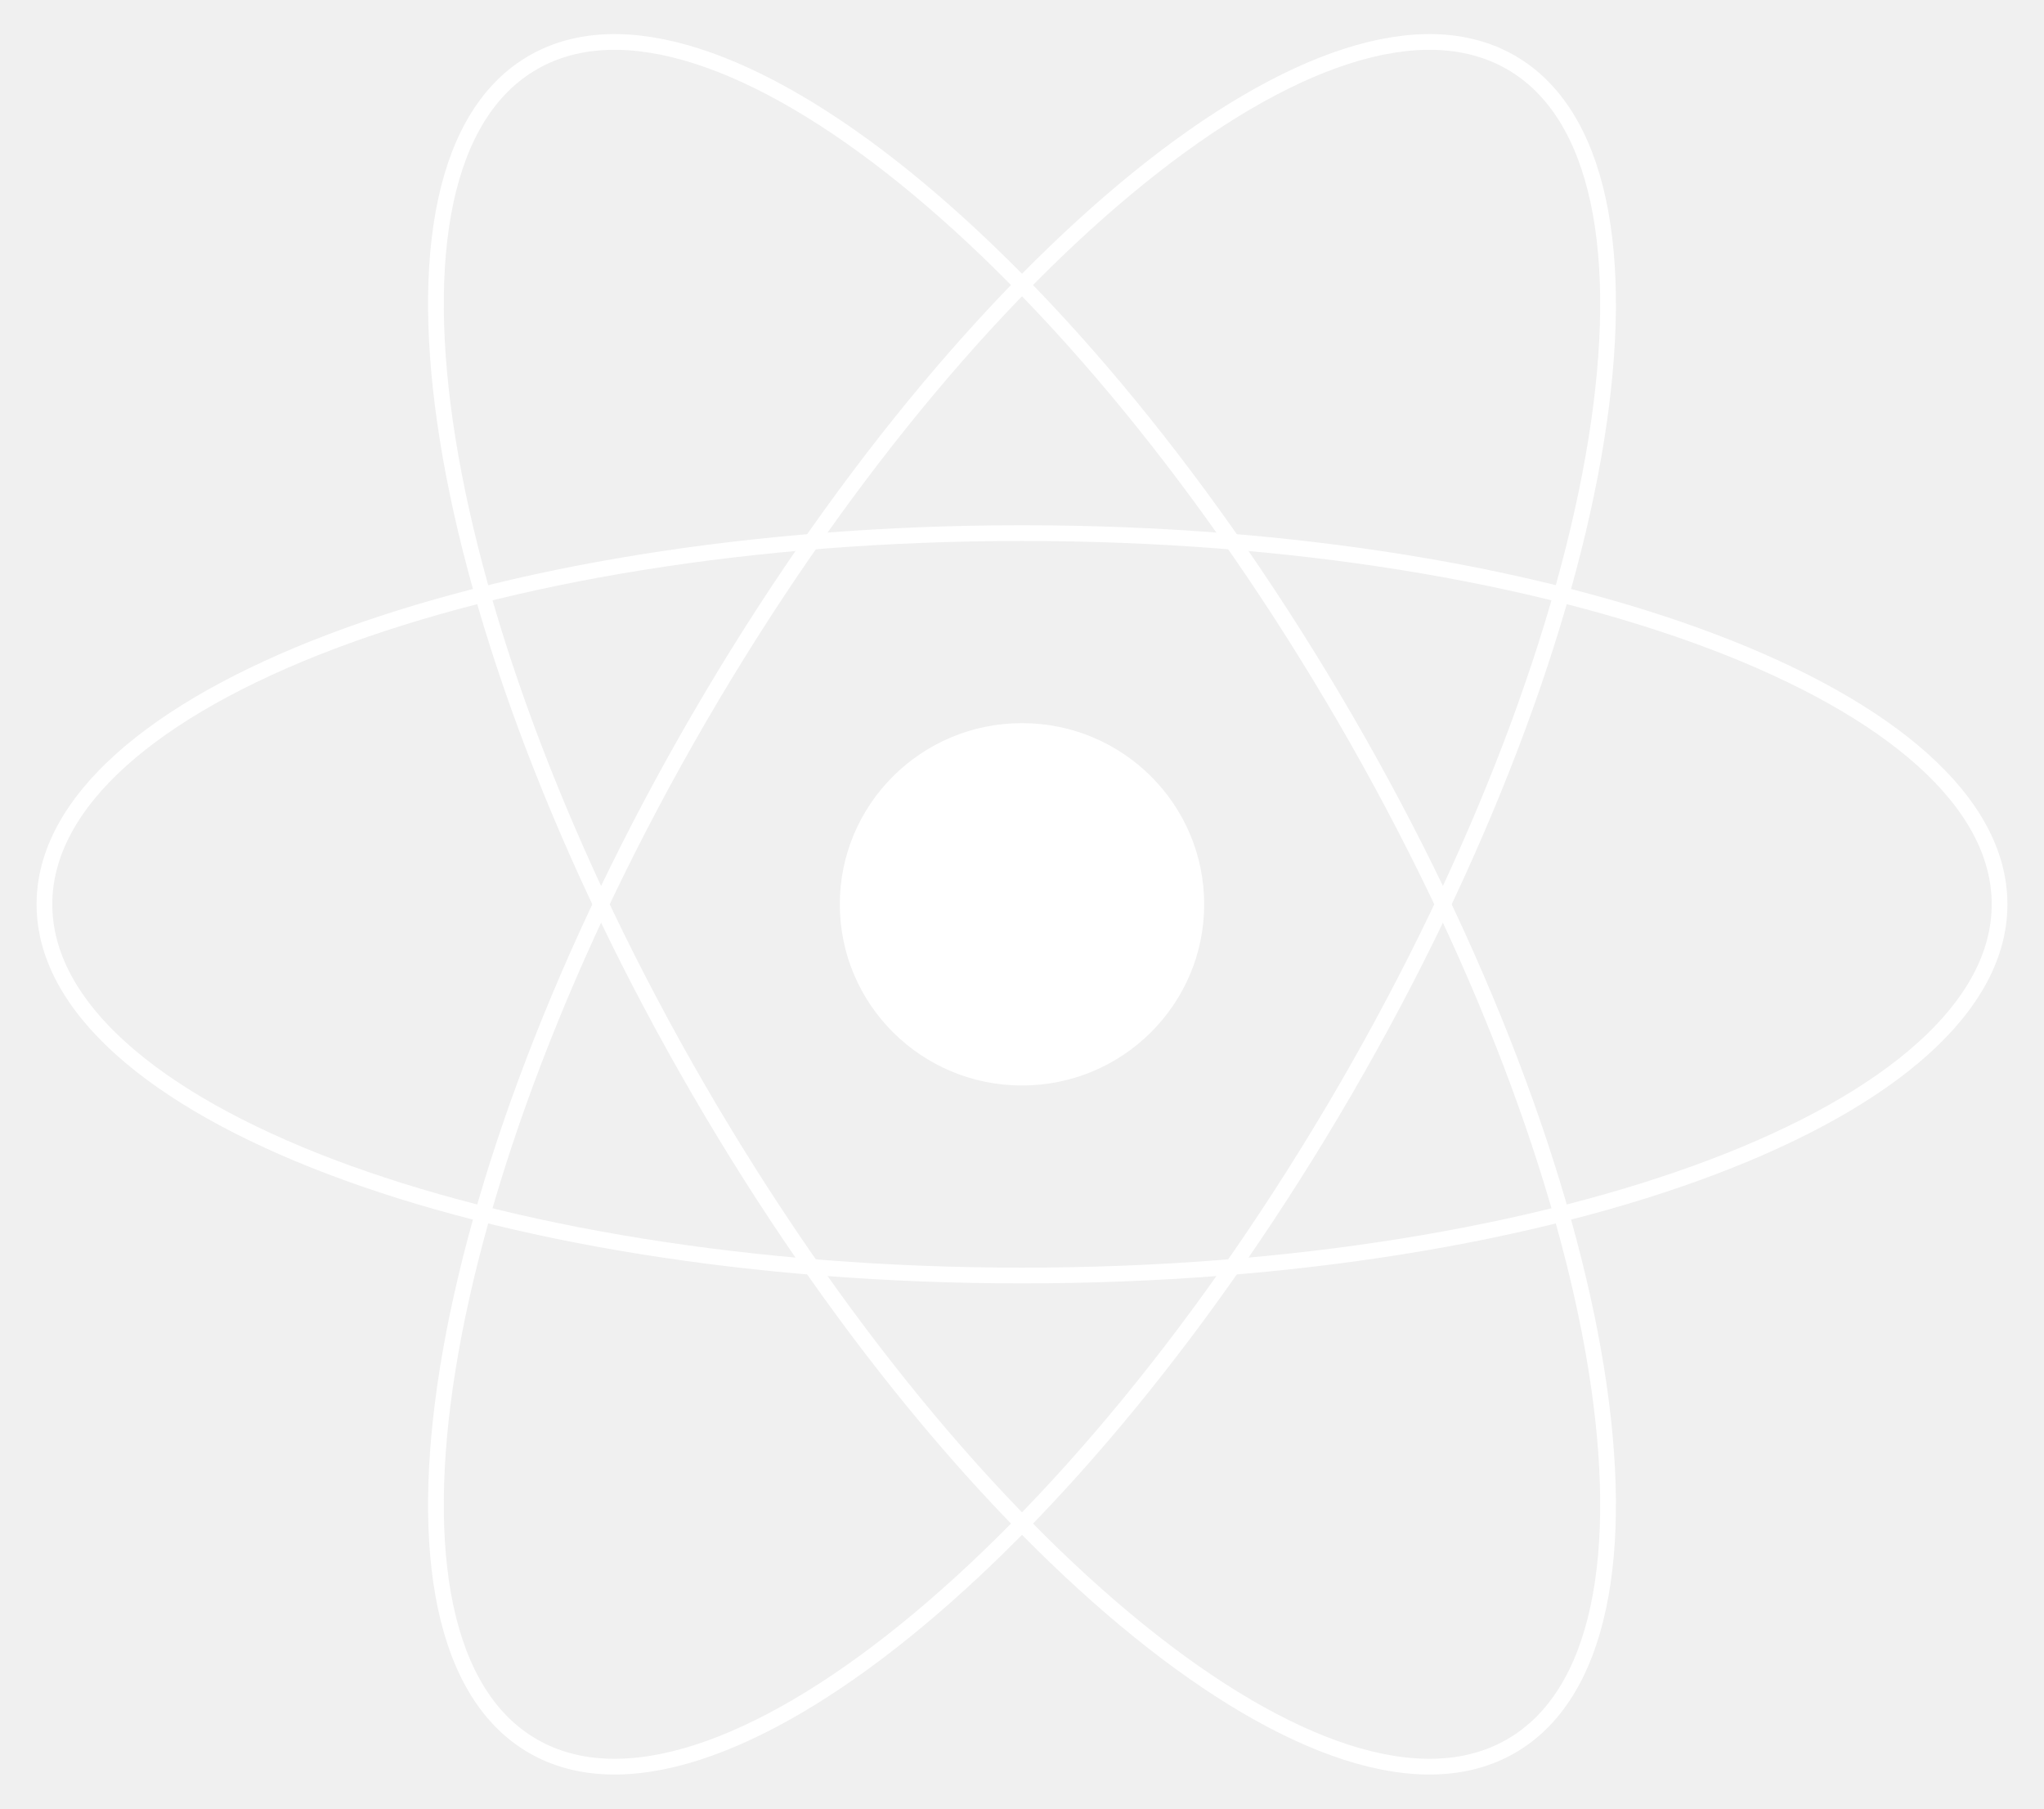
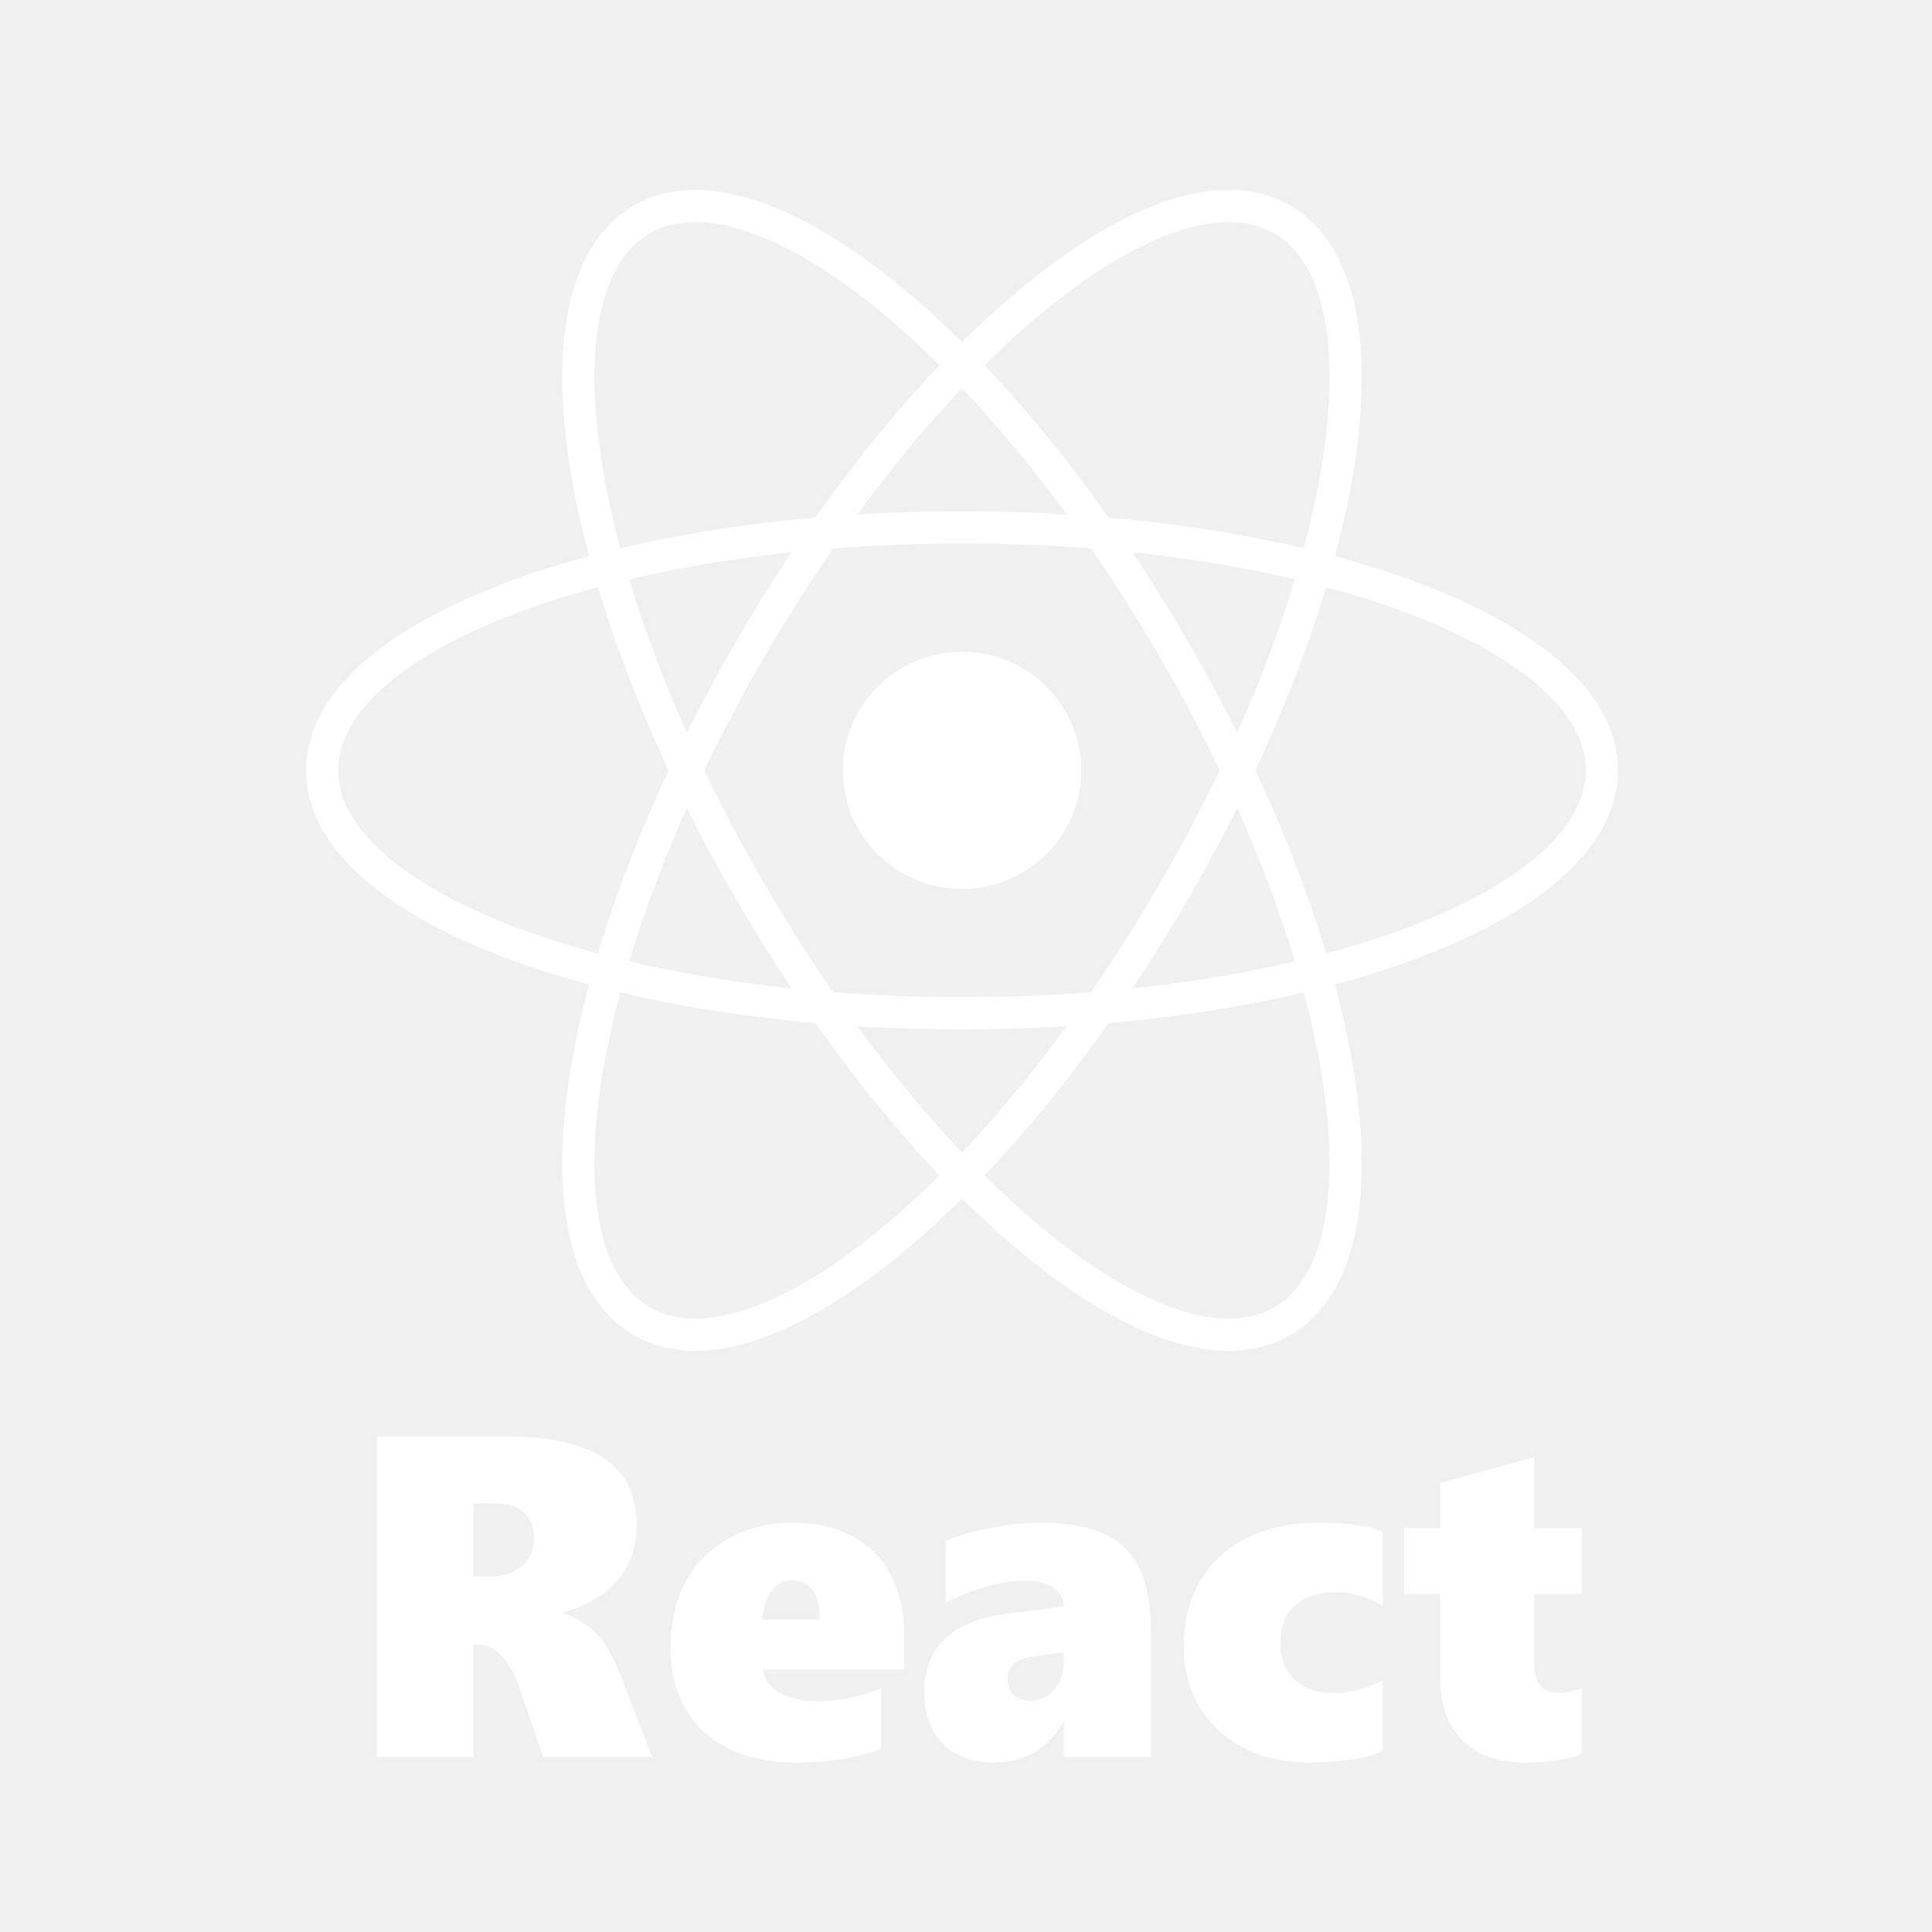
- <svg xmlns="http://www.w3.org/2000/svg" width="130" height="115" viewBox="0 0 130 115" fill="none">
-   <g clip-path="url(#clip0_168_4)">
-     <path d="M65 69.02C71.399 69.02 76.587 63.863 76.587 57.5C76.587 51.137 71.399 45.98 65 45.98C58.601 45.98 53.413 51.137 53.413 57.5C53.413 63.863 58.601 69.02 65 69.02Z" fill="white" />
-     <path d="M65 81.103C99.338 81.103 127.174 70.536 127.174 57.5C127.174 44.464 99.338 33.897 65 33.897C30.662 33.897 2.826 44.464 2.826 57.5C2.826 70.536 30.662 81.103 65 81.103Z" stroke="white" />
-     <path d="M44.441 69.302C61.61 98.868 84.733 117.553 96.087 111.035C107.441 104.518 102.728 75.265 85.559 45.699C68.39 16.132 45.267 -2.553 33.913 3.965C22.559 10.482 27.273 39.735 44.441 69.302Z" stroke="white" />
-     <path d="M44.441 45.698C27.273 75.265 22.559 104.518 33.913 111.035C45.267 117.553 68.39 98.868 85.559 69.302C102.728 39.735 107.441 10.482 96.087 3.964C84.733 -2.553 61.61 16.132 44.441 45.698Z" stroke="white" />
+ <svg xmlns="http://www.w3.org/2000/svg" xml:space="preserve" width="30mm" height="30mm" version="1.1" style="shape-rendering:geometricPrecision; text-rendering:geometricPrecision; image-rendering:optimizeQuality; fill-rule:evenodd; clip-rule:evenodd" viewBox="0 0 3000 3000">
+   <defs>
+     <style type="text/css">
+    
+     .str0 {stroke:white;stroke-width:50;stroke-miterlimit:22.926}
+     .fil0 {fill:none;fill-rule:nonzero}
+     .fil1 {fill:white;fill-rule:nonzero}
+    
+   </style>
+   </defs>
+   <g id="Слой_x0020_1">
+     <path class="fil0 str0" d="M1493.81 1573.43c548.82,0 993.72,-168.9 993.72,-377.24 0,-208.35 -444.9,-377.25 -993.72,-377.25 -548.81,0 -993.71,168.9 -993.71,377.25 0,208.34 444.9,377.24 993.71,377.24z" />
+     <path class="fil0 str0" d="M1165.23 1384.81c274.41,472.56 643.97,771.19 825.44,667.02 181.47,-104.16 106.14,-571.7 -168.27,-1044.26 -274.41,-472.56 -643.97,-771.2 -825.44,-667.03 -181.47,104.17 -106.14,571.71 168.27,1044.27z" />
+     <path class="fil0 str0" d="M1165.23 1007.57c-274.41,472.56 -349.74,940.1 -168.27,1044.26 181.47,104.17 551.03,-194.46 825.44,-667.02 274.41,-472.56 349.74,-940.1 168.27,-1044.27 -181.47,-104.17 -551.03,194.47 -825.44,667.03z" />
+     <path class="fil1" d="M1493.81 1380.32c102.28,0 185.2,-82.44 185.2,-184.13 0,-101.69 -82.92,-184.13 -185.2,-184.13 -102.27,0 -185.19,82.44 -185.19,184.13 0,101.69 82.92,184.13 185.19,184.13z" />
+     <path class="fil1" d="M843.71 2728.29l-37.21 -107.24c-7.1,-21.09 -16.47,-37.56 -27.84,-49.65 -11.49,-11.96 -23.94,-18.01 -37.33,-18.01l-5.92 0 0 174.9 -150.01 0 0 -497.67 199.07 0c69.67,0 121.1,11.37 154.27,34.24 33.18,22.75 49.77,56.88 49.77,102.5 0,34.24 -9.6,62.92 -28.91,86.03 -19.32,23.22 -48.11,39.93 -86.26,50.36l0 1.42c21.09,6.4 38.62,16.94 52.61,31.52 14.1,14.57 26.66,36.26 37.68,64.93l49.05 126.67 -168.97 0zm-14.45 -339.72c0,-16.71 -5.1,-29.86 -15.29,-39.58 -10.07,-9.71 -26.07,-14.57 -47.75,-14.57l-30.81 0 0 113.75 27.02 0c20.14,0 36.25,-5.69 48.46,-16.94 12.2,-11.38 18.37,-25.6 18.37,-42.66zm354.88 203.93c2.61,15.28 11.38,27.25 26.42,36.02 15.05,8.65 34.96,13.03 59.72,13.03 34.49,0 67.19,-6.63 98,-19.9l0 93.61c-35.91,14.33 -79.39,21.56 -130.58,21.56 -61.97,0 -110.2,-15.88 -144.68,-47.51 -34.48,-31.64 -51.78,-75.25 -51.78,-130.82 0,-38.16 7.58,-71.81 22.75,-100.96 15.16,-29.03 37.56,-51.9 67.3,-68.49 29.74,-16.47 62.45,-24.76 98.35,-24.76 36.73,0 68.25,7.11 94.44,21.45 26.07,14.33 45.98,34.48 59.48,60.43 13.51,25.83 20.27,56.16 20.27,90.88l0 55.46 -219.69 0zm88.87 -77.5c0,-40.76 -14.69,-61.14 -44.08,-61.14 -12.32,0 -22.51,5.57 -30.93,16.71 -8.29,11.25 -13.15,25.95 -14.57,44.43l89.58 0zm378.94 213.29l0 -54.03 -1.42 0c-23.58,41.71 -59.6,62.56 -108.18,62.56 -33.54,0 -59.84,-9.95 -78.8,-29.86 -18.96,-19.91 -28.44,-46.45 -28.44,-79.74 0,-69.8 42.9,-110.32 128.68,-121.34l88.16 -11.5c0,-11.61 -5.21,-21.21 -15.64,-28.67 -10.31,-7.47 -24.29,-11.14 -41.94,-11.14 -39.7,0 -81.65,11.38 -125.84,34.13l0 -95.98c19.19,-8.3 43.25,-15.17 72.16,-20.5 28.91,-5.33 53.68,-7.94 74.29,-7.94 60.32,0 104.16,12.91 131.29,38.75 27.14,25.71 40.77,68.84 40.77,129.15l0 196.11 -135.09 0zm-87.44 -120.74c0,9.71 3.08,17.65 9.24,23.93 6.04,6.28 14.81,9.36 26.19,9.36 15.52,0 27.96,-5.8 37.56,-17.42 9.6,-11.49 14.45,-26.3 14.45,-44.43l0 -13.51 -50 6.99c-25,4.15 -37.44,15.76 -37.44,35.08zm582.27 110.55c-9.48,5.57 -24.41,10.07 -44.79,13.51 -20.38,3.43 -43.84,5.21 -70.38,5.21 -37.56,0 -71.1,-7.58 -100.48,-22.75 -29.51,-15.17 -52.38,-36.38 -68.61,-63.63 -16.24,-27.25 -24.29,-57.94 -24.29,-91.95 0,-40.64 8.65,-75.48 25.83,-104.51 17.3,-29.03 41.83,-51.31 73.82,-66.6 31.87,-15.4 68.96,-23.1 111.03,-23.1 23.1,0 43.96,1.54 62.33,4.5 18.36,2.96 30.21,6.52 35.54,10.43l0 115.17c-7.34,-5.8 -18.01,-10.9 -31.87,-15.4 -13.86,-4.38 -26.78,-6.64 -38.51,-6.64 -28.91,0 -50.84,6.88 -65.77,20.74 -14.93,13.75 -22.39,33.18 -22.39,58.18 0,24.53 7.35,43.61 22.04,57.11 14.69,13.63 34.84,20.39 60.55,20.39 27.49,0 52.85,-6.64 75.95,-19.91l0 109.25zm309.39 5.21c-6.76,3.2 -17.66,6.28 -32.95,9.13 -15.28,2.96 -33.65,4.38 -55.21,4.38 -41.12,0 -73.35,-11.37 -96.69,-34.01 -23.23,-22.63 -34.84,-54.98 -34.84,-96.81l0 -130.81 -56.17 0 0 -102.38 56.17 0 0 -69.91 145.75 -40.29 0 110.2 73.94 0 0 102.38 -73.94 0 0 106.64c0,31.28 12.44,46.93 37.2,46.93 11.5,0 23.82,-2.61 36.74,-7.82l0 102.37z" />
  </g>
-   <defs>
-     <clipPath id="clip0_168_4">
-       <rect width="130" height="115" fill="white" />
-     </clipPath>
-   </defs>
</svg>
